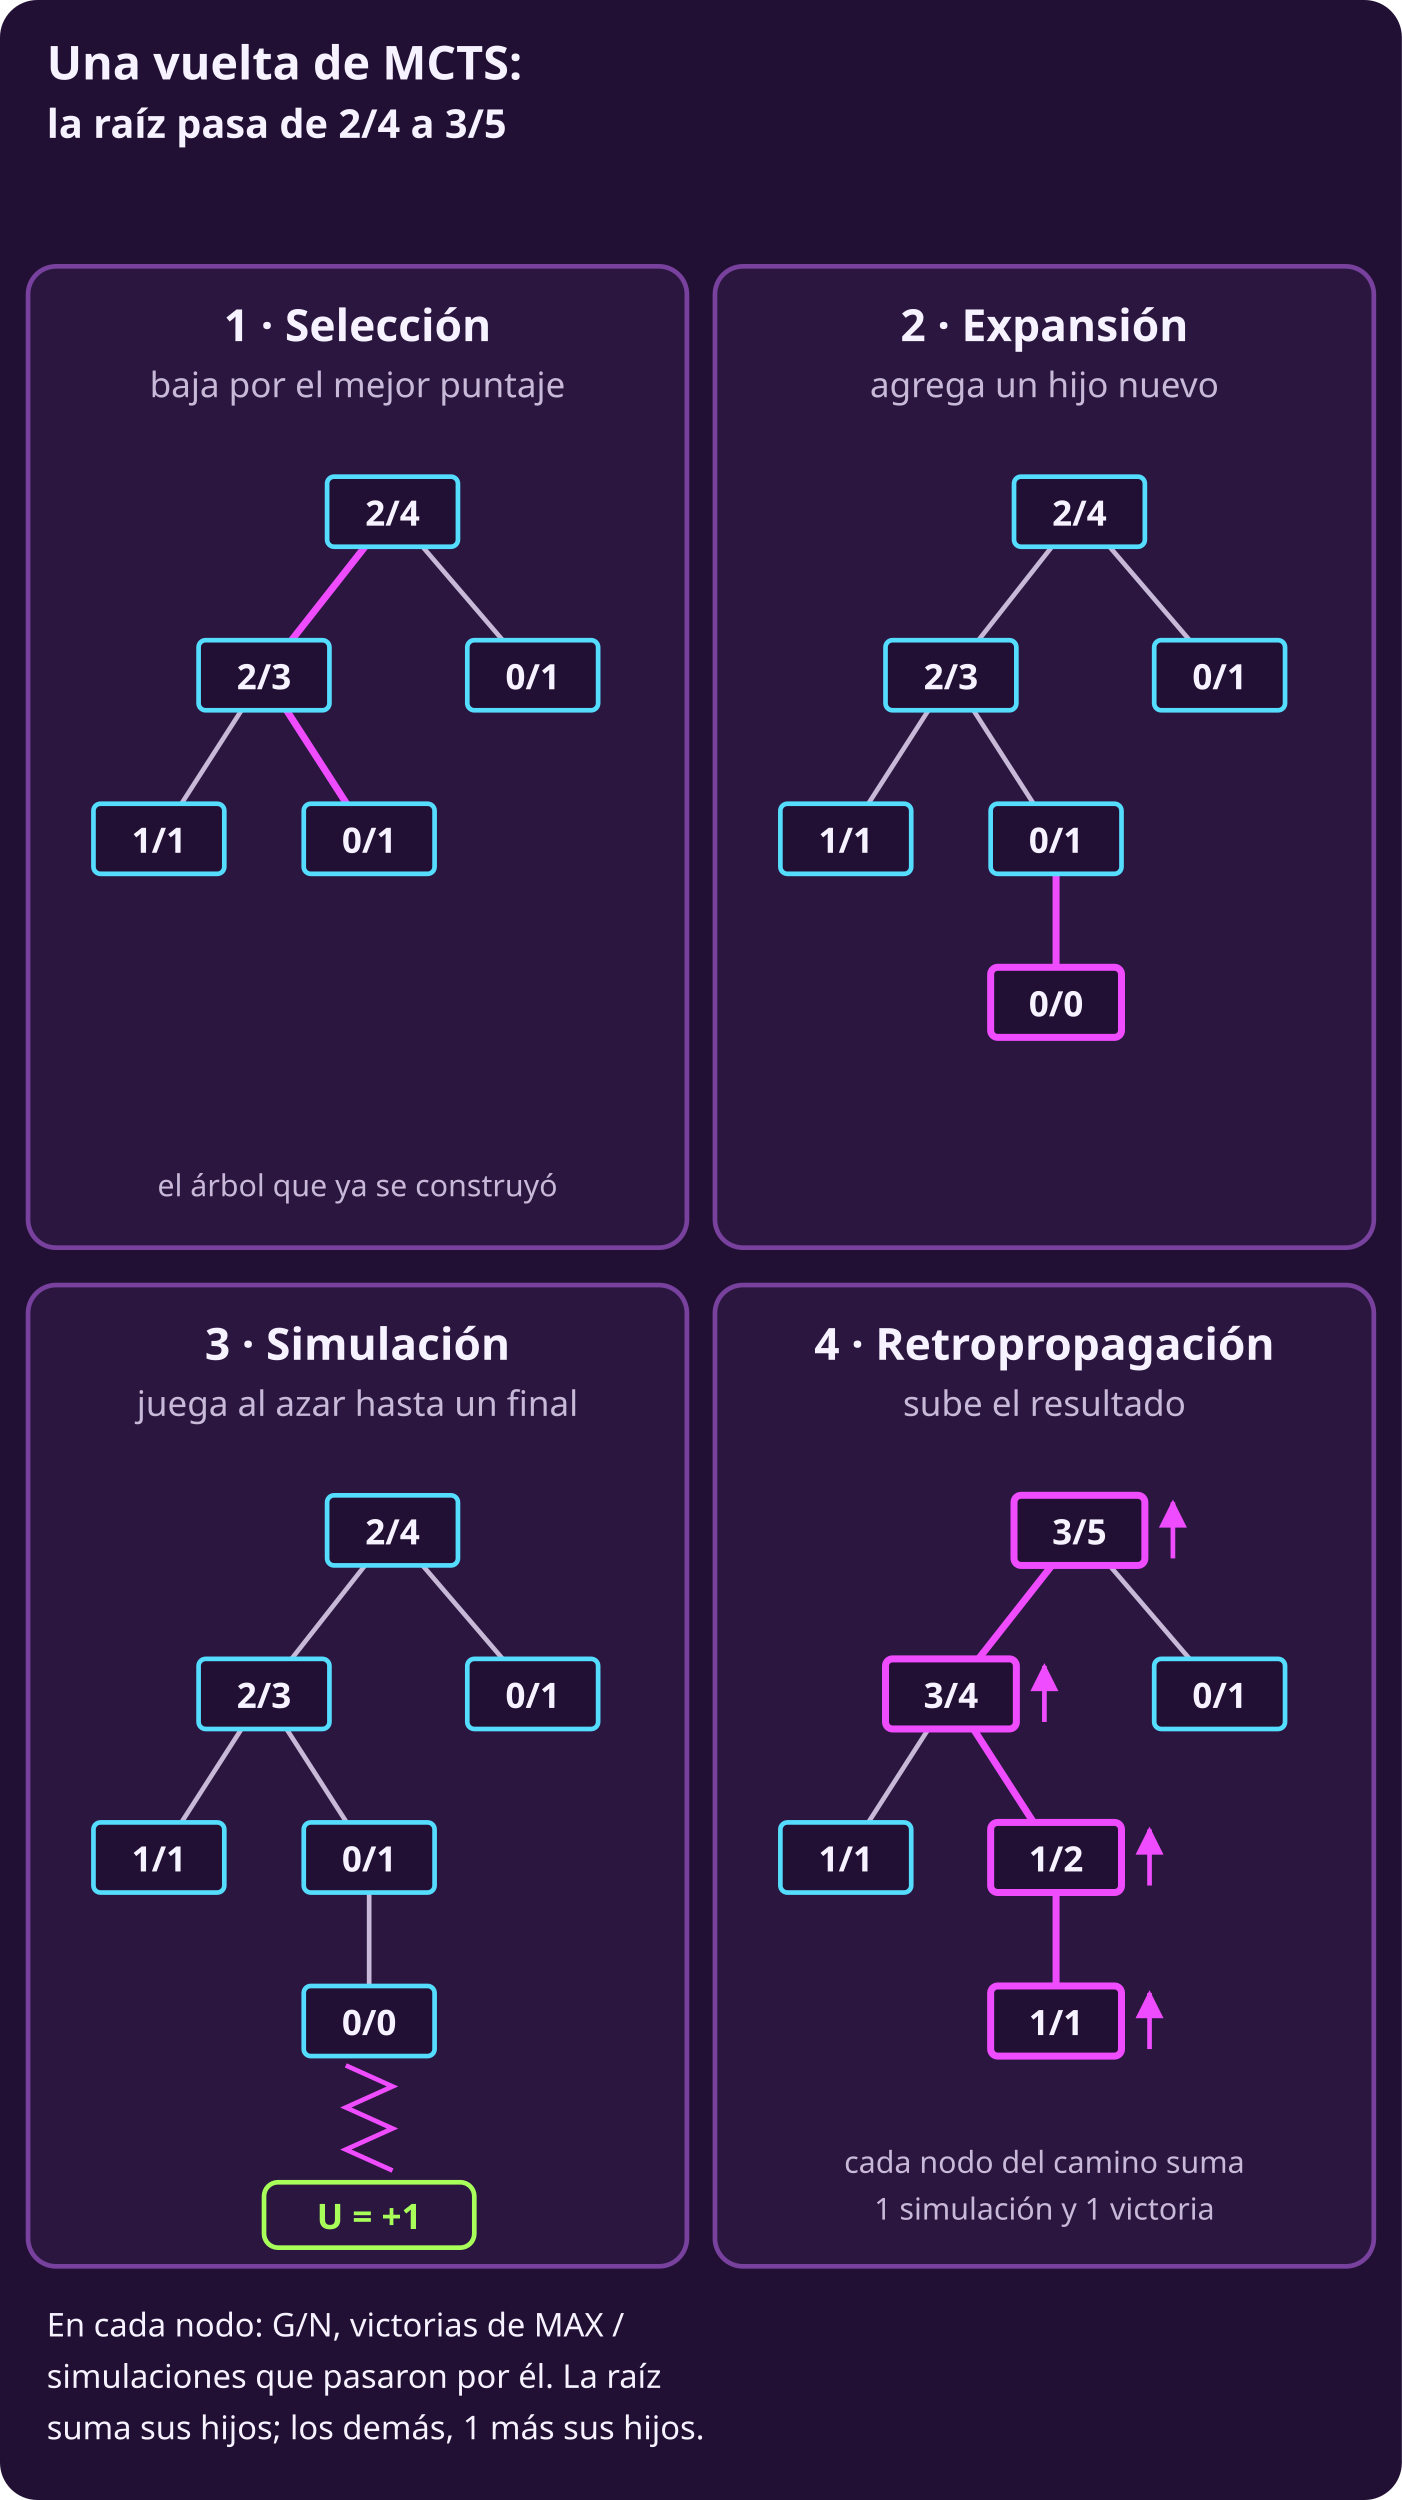
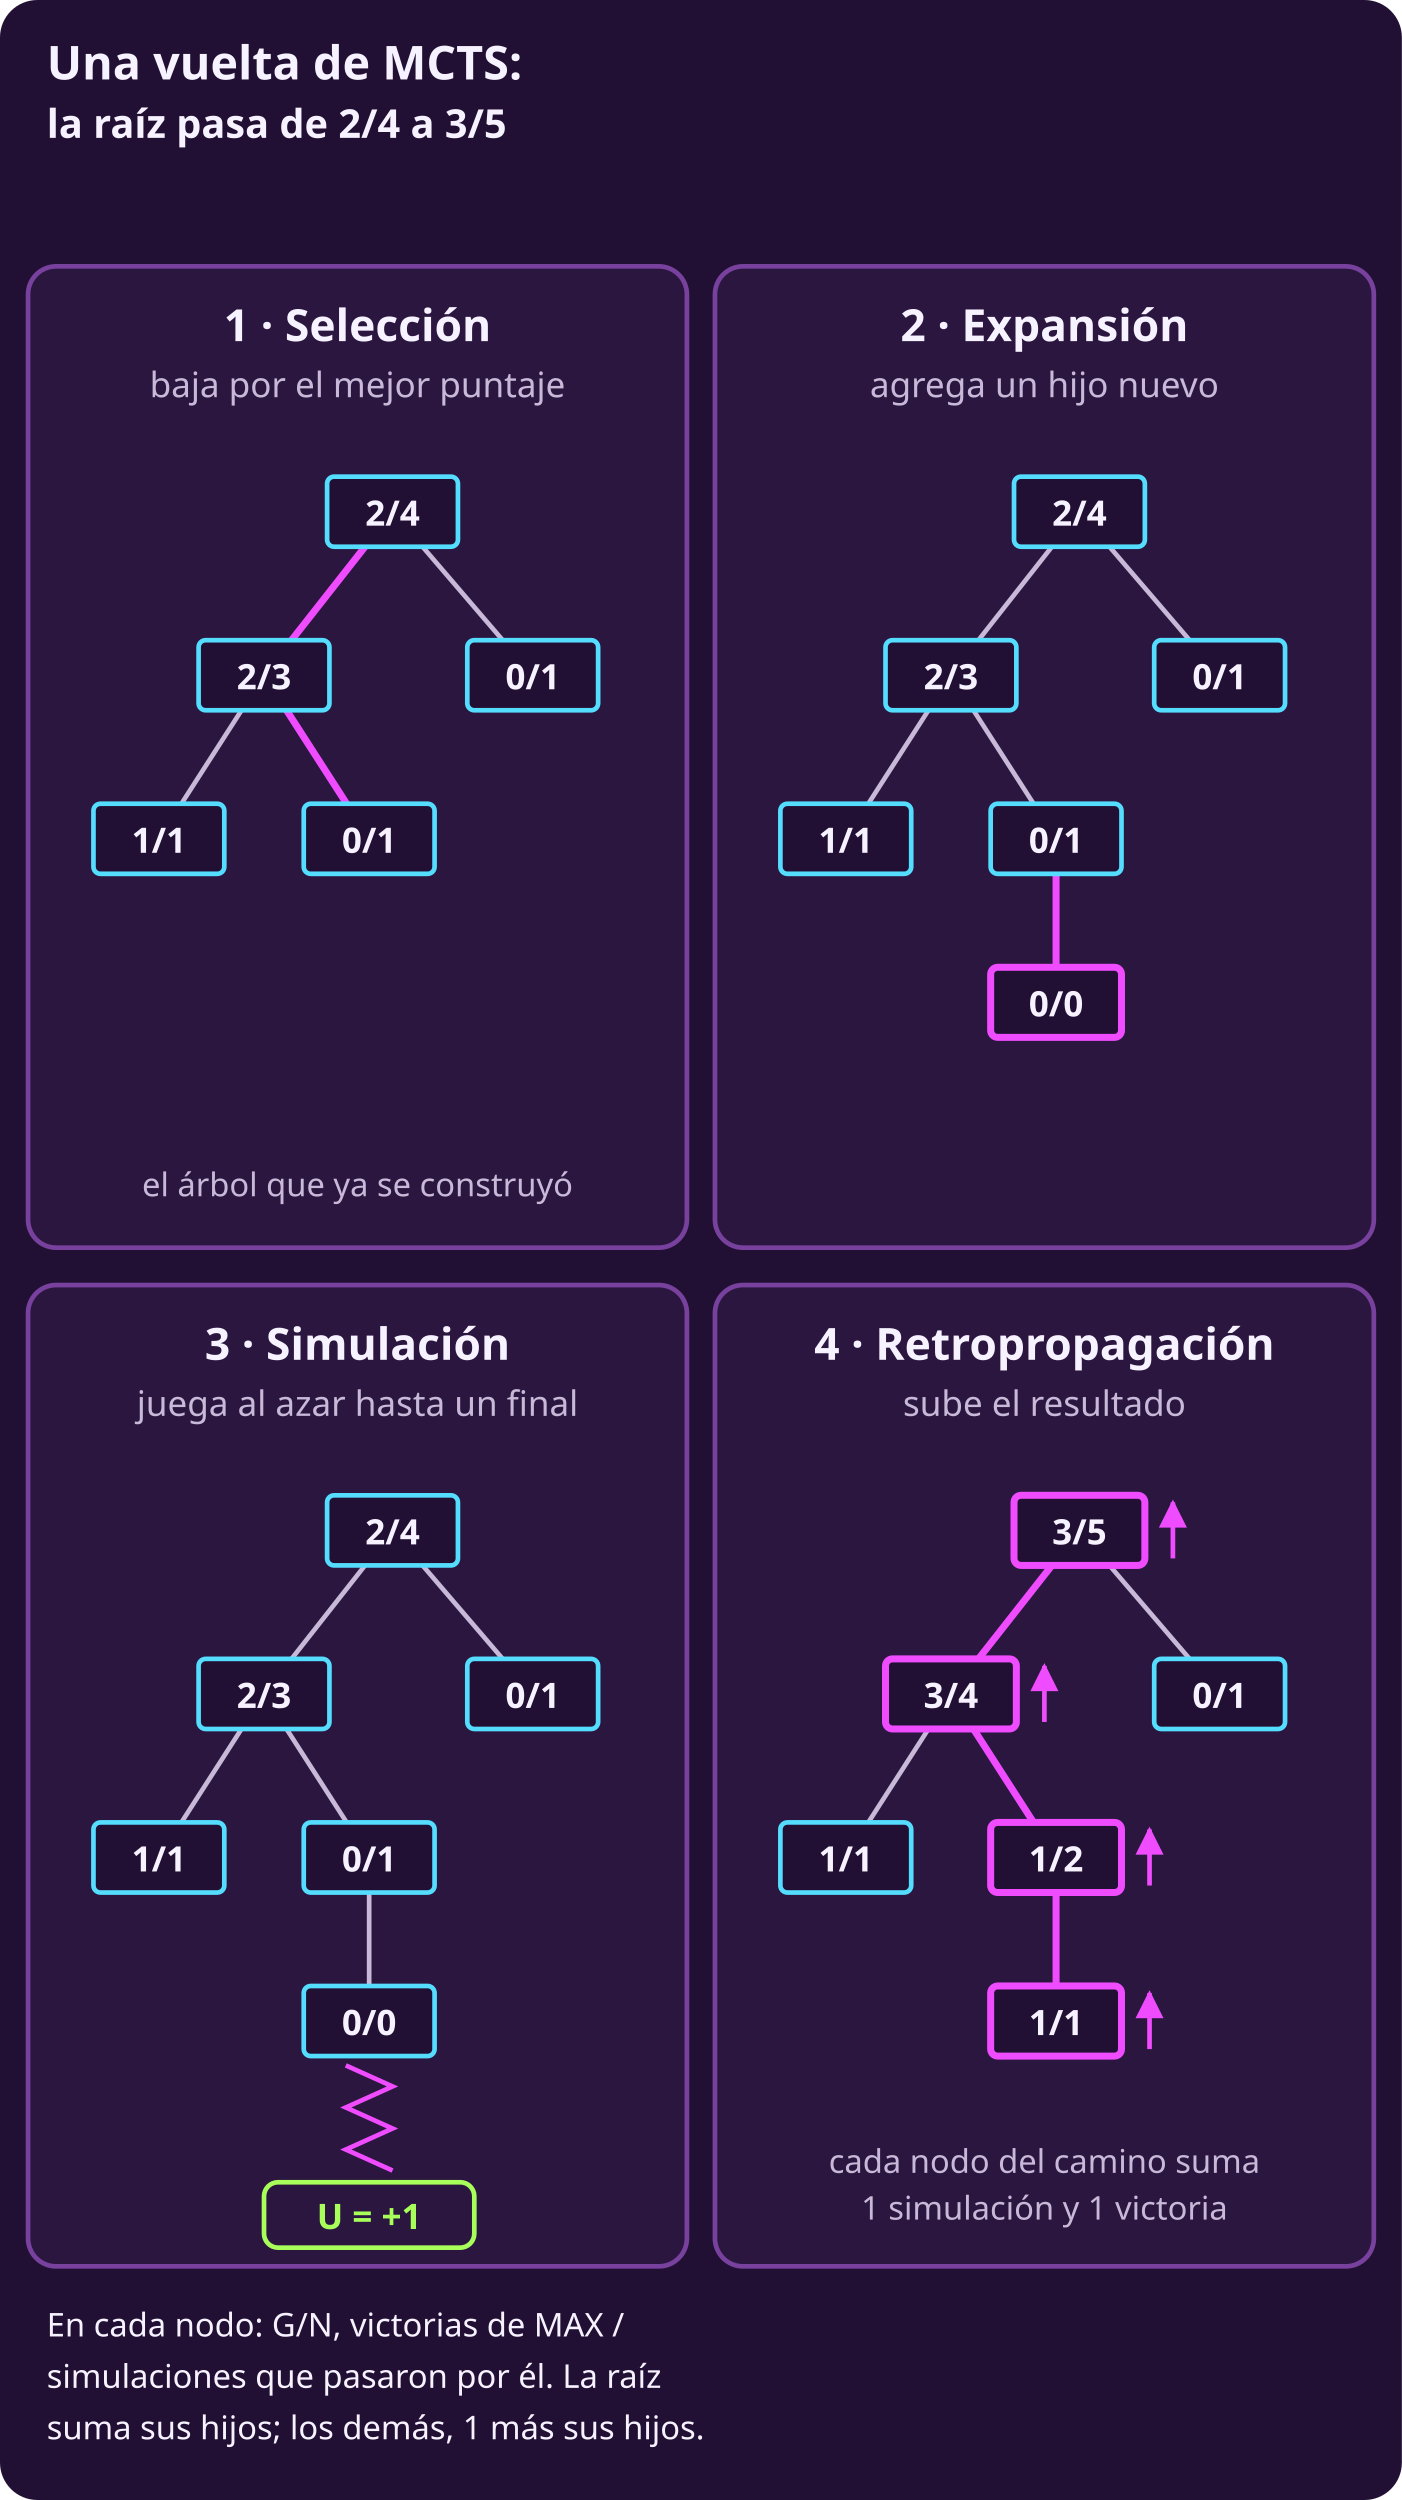
<svg xmlns="http://www.w3.org/2000/svg" width="600" height="1070" viewBox="0 0 600 1070" role="img" aria-label="Cuatro paneles con el mismo árbol; cada nodo dice G/N: victorias de MAX entre simulaciones que pasaron por él. La raíz no simula: sus cuentas son la suma de las de sus hijos; cada otro nodo, su propia simulación más las de sus hijos. 1, selección: desde la raíz, 2/4, se baja por el camino resaltado eligiendo en cada nodo al hijo de mejor puntaje para quien mueve ahí: MAX en la raíz elige 2/3; MIN en ese nodo elige 0/1, donde MAX ganó menos. 2, expansión: se agrega un hijo nuevo, 0/0. 3, simulación: desde ese hijo se juega una partida al azar hasta un final, que aquí gana MAX, U = +1. 4, retropropagación: cada nodo del camino suma una simulación y, como ganó MAX, una victoria: 2/4 pasa a 3/5, 2/3 pasa a 3/4, 0/1 pasa a 1/2, 0/0 pasa a 1/1.">
  <rect x="0" y="0" width="600" height="1070" rx="16" fill="#211033" />
  <defs>
    <marker id="p" viewBox="0 0 10 10" refX="9" refY="5" markerWidth="6" markerHeight="6" orient="auto-start-reverse">
      <path d="M 0 0 L 10 5 L 0 10 z" fill="#f04cff" />
    </marker>
    <marker id="s" viewBox="0 0 10 10" refX="9" refY="5" markerWidth="6" markerHeight="6" orient="auto-start-reverse">
      <path d="M 0 0 L 10 5 L 0 10 z" fill="#c8b9d8" />
    </marker>
  </defs>
  <text x="20" y="34" fill="#f7f2ff" font-family="system-ui, sans-serif" font-size="20" font-weight="700" text-anchor="start">Una vuelta de MCTS:</text>
  <text x="20" y="59" fill="#f7f2ff" font-family="system-ui, sans-serif" font-size="17" font-weight="700" text-anchor="start">la raíz pasa de 2/4 a 3/5</text>
  <rect x="12" y="114" width="282" height="420" rx="12" fill="#2b1640" stroke="#78419e" stroke-width="2" />
  <text x="153.0" y="146" fill="#f7f2ff" font-family="system-ui, sans-serif" font-size="19" font-weight="700" text-anchor="middle">1 · Selección</text>
  <text x="153.0" y="170" fill="#c8b9d8" font-family="system-ui, sans-serif" font-size="15" font-weight="normal" text-anchor="middle">baja por el mejor puntaje</text>
  <line x1="168.0" y1="219" x2="113.0" y2="289" stroke="#f04cff" stroke-width="3" />
  <line x1="168.0" y1="219" x2="228.0" y2="289" stroke="#c8b9d8" stroke-width="2" />
  <line x1="113.0" y1="289" x2="68.0" y2="359" stroke="#c8b9d8" stroke-width="2" />
  <line x1="113.0" y1="289" x2="158.0" y2="359" stroke="#f04cff" stroke-width="3" />
  <rect x="140.0" y="204.0" width="56" height="30" rx="3" fill="#211033" stroke="#55ddff" stroke-width="2" />
  <text x="168.0" y="225" fill="#f7f2ff" font-family="system-ui, sans-serif" font-size="15" font-weight="700" text-anchor="middle">2/4</text>
  <rect x="85.0" y="274.0" width="56" height="30" rx="3" fill="#211033" stroke="#55ddff" stroke-width="2" />
  <text x="113.0" y="295" fill="#f7f2ff" font-family="system-ui, sans-serif" font-size="15" font-weight="700" text-anchor="middle">2/3</text>
  <rect x="200.0" y="274.0" width="56" height="30" rx="3" fill="#211033" stroke="#55ddff" stroke-width="2" />
  <text x="228.0" y="295" fill="#f7f2ff" font-family="system-ui, sans-serif" font-size="15" font-weight="700" text-anchor="middle">0/1</text>
  <rect x="40.0" y="344.0" width="56" height="30" rx="3" fill="#211033" stroke="#55ddff" stroke-width="2" />
  <text x="68.0" y="365" fill="#f7f2ff" font-family="system-ui, sans-serif" font-size="15" font-weight="700" text-anchor="middle">1/1</text>
  <rect x="130.0" y="344.0" width="56" height="30" rx="3" fill="#211033" stroke="#55ddff" stroke-width="2" />
  <text x="158.0" y="365" fill="#f7f2ff" font-family="system-ui, sans-serif" font-size="15" font-weight="700" text-anchor="middle">0/1</text>
-   <text x="153.0" y="512" fill="#c8b9d8" font-family="system-ui, sans-serif" font-size="13" font-weight="normal" text-anchor="middle">el árbol que ya se construyó</text>
+   <text x="153.0" y="512" fill="#c8b9d8" font-family="system-ui, sans-serif" font-size="14" font-weight="normal" text-anchor="middle">el árbol que ya se construyó</text>
  <rect x="306" y="114" width="282" height="420" rx="12" fill="#2b1640" stroke="#78419e" stroke-width="2" />
  <text x="447.0" y="146" fill="#f7f2ff" font-family="system-ui, sans-serif" font-size="19" font-weight="700" text-anchor="middle">2 · Expansión</text>
  <text x="447.0" y="170" fill="#c8b9d8" font-family="system-ui, sans-serif" font-size="15" font-weight="normal" text-anchor="middle">agrega un hijo nuevo</text>
  <line x1="462.0" y1="219" x2="407.0" y2="289" stroke="#c8b9d8" stroke-width="2" />
  <line x1="462.0" y1="219" x2="522.0" y2="289" stroke="#c8b9d8" stroke-width="2" />
  <line x1="407.0" y1="289" x2="362.0" y2="359" stroke="#c8b9d8" stroke-width="2" />
  <line x1="407.0" y1="289" x2="452.0" y2="359" stroke="#c8b9d8" stroke-width="2" />
  <line x1="452.0" y1="359" x2="452.0" y2="429" stroke="#f04cff" stroke-width="3" />
  <rect x="434.0" y="204.0" width="56" height="30" rx="3" fill="#211033" stroke="#55ddff" stroke-width="2" />
  <text x="462.0" y="225" fill="#f7f2ff" font-family="system-ui, sans-serif" font-size="15" font-weight="700" text-anchor="middle">2/4</text>
  <rect x="379.0" y="274.0" width="56" height="30" rx="3" fill="#211033" stroke="#55ddff" stroke-width="2" />
  <text x="407.0" y="295" fill="#f7f2ff" font-family="system-ui, sans-serif" font-size="15" font-weight="700" text-anchor="middle">2/3</text>
  <rect x="494.0" y="274.0" width="56" height="30" rx="3" fill="#211033" stroke="#55ddff" stroke-width="2" />
  <text x="522.0" y="295" fill="#f7f2ff" font-family="system-ui, sans-serif" font-size="15" font-weight="700" text-anchor="middle">0/1</text>
  <rect x="334.0" y="344.0" width="56" height="30" rx="3" fill="#211033" stroke="#55ddff" stroke-width="2" />
  <text x="362.0" y="365" fill="#f7f2ff" font-family="system-ui, sans-serif" font-size="15" font-weight="700" text-anchor="middle">1/1</text>
  <rect x="424.0" y="344.0" width="56" height="30" rx="3" fill="#211033" stroke="#55ddff" stroke-width="2" />
  <text x="452.0" y="365" fill="#f7f2ff" font-family="system-ui, sans-serif" font-size="15" font-weight="700" text-anchor="middle">0/1</text>
  <rect x="424.0" y="414.0" width="56" height="30" rx="3" fill="#211033" stroke="#f04cff" stroke-width="3" />
  <text x="452.0" y="435" fill="#f7f2ff" font-family="system-ui, sans-serif" font-size="15" font-weight="700" text-anchor="middle">0/0</text>
  <rect x="12" y="550" width="282" height="420" rx="12" fill="#2b1640" stroke="#78419e" stroke-width="2" />
  <text x="153.0" y="582" fill="#f7f2ff" font-family="system-ui, sans-serif" font-size="19" font-weight="700" text-anchor="middle">3 · Simulación</text>
  <text x="153.0" y="606" fill="#c8b9d8" font-family="system-ui, sans-serif" font-size="15" font-weight="normal" text-anchor="middle">juega al azar hasta un final</text>
  <line x1="168.0" y1="655" x2="113.0" y2="725" stroke="#c8b9d8" stroke-width="2" />
  <line x1="168.0" y1="655" x2="228.0" y2="725" stroke="#c8b9d8" stroke-width="2" />
  <line x1="113.0" y1="725" x2="68.0" y2="795" stroke="#c8b9d8" stroke-width="2" />
  <line x1="113.0" y1="725" x2="158.0" y2="795" stroke="#c8b9d8" stroke-width="2" />
  <line x1="158.0" y1="795" x2="158.0" y2="865" stroke="#c8b9d8" stroke-width="2" />
  <rect x="140.0" y="640.0" width="56" height="30" rx="3" fill="#211033" stroke="#55ddff" stroke-width="2" />
  <text x="168.0" y="661" fill="#f7f2ff" font-family="system-ui, sans-serif" font-size="15" font-weight="700" text-anchor="middle">2/4</text>
  <rect x="85.0" y="710.0" width="56" height="30" rx="3" fill="#211033" stroke="#55ddff" stroke-width="2" />
  <text x="113.0" y="731" fill="#f7f2ff" font-family="system-ui, sans-serif" font-size="15" font-weight="700" text-anchor="middle">2/3</text>
  <rect x="200.0" y="710.0" width="56" height="30" rx="3" fill="#211033" stroke="#55ddff" stroke-width="2" />
  <text x="228.0" y="731" fill="#f7f2ff" font-family="system-ui, sans-serif" font-size="15" font-weight="700" text-anchor="middle">0/1</text>
  <rect x="40.0" y="780.0" width="56" height="30" rx="3" fill="#211033" stroke="#55ddff" stroke-width="2" />
  <text x="68.0" y="801" fill="#f7f2ff" font-family="system-ui, sans-serif" font-size="15" font-weight="700" text-anchor="middle">1/1</text>
  <rect x="130.0" y="780.0" width="56" height="30" rx="3" fill="#211033" stroke="#55ddff" stroke-width="2" />
  <text x="158.0" y="801" fill="#f7f2ff" font-family="system-ui, sans-serif" font-size="15" font-weight="700" text-anchor="middle">0/1</text>
  <rect x="130.0" y="850.0" width="56" height="30" rx="3" fill="#211033" stroke="#55ddff" stroke-width="2" />
  <text x="158.0" y="871" fill="#f7f2ff" font-family="system-ui, sans-serif" font-size="15" font-weight="700" text-anchor="middle">0/0</text>
  <polyline points="148,884 168,893 148,902 168,911 148,920 168,929" fill="none" stroke="#f04cff" stroke-width="2" />
  <rect x="113.0" y="934.0" width="90" height="28" rx="6" fill="none" stroke="#a8ff5a" stroke-width="2" />
  <text x="158.0" y="954.0" fill="#a8ff5a" font-family="system-ui, sans-serif" font-size="15" font-weight="700" text-anchor="middle">U = +1</text>
  <rect x="306" y="550" width="282" height="420" rx="12" fill="#2b1640" stroke="#78419e" stroke-width="2" />
  <text x="447.0" y="582" fill="#f7f2ff" font-family="system-ui, sans-serif" font-size="19" font-weight="700" text-anchor="middle">4 · Retropropagación</text>
  <text x="447.0" y="606" fill="#c8b9d8" font-family="system-ui, sans-serif" font-size="15" font-weight="normal" text-anchor="middle">sube el resultado</text>
  <line x1="462.0" y1="655" x2="407.0" y2="725" stroke="#f04cff" stroke-width="3" />
  <line x1="462.0" y1="655" x2="522.0" y2="725" stroke="#c8b9d8" stroke-width="2" />
  <line x1="407.0" y1="725" x2="362.0" y2="795" stroke="#c8b9d8" stroke-width="2" />
  <line x1="407.0" y1="725" x2="452.0" y2="795" stroke="#f04cff" stroke-width="3" />
  <line x1="452.0" y1="795" x2="452.0" y2="865" stroke="#f04cff" stroke-width="3" />
  <rect x="434.0" y="640.0" width="56" height="30" rx="3" fill="#211033" stroke="#f04cff" stroke-width="3" />
  <text x="462.0" y="661" fill="#f7f2ff" font-family="system-ui, sans-serif" font-size="15" font-weight="700" text-anchor="middle">3/5</text>
  <rect x="379.0" y="710.0" width="56" height="30" rx="3" fill="#211033" stroke="#f04cff" stroke-width="3" />
  <text x="407.0" y="731" fill="#f7f2ff" font-family="system-ui, sans-serif" font-size="15" font-weight="700" text-anchor="middle">3/4</text>
  <rect x="494.0" y="710.0" width="56" height="30" rx="3" fill="#211033" stroke="#55ddff" stroke-width="2" />
  <text x="522.0" y="731" fill="#f7f2ff" font-family="system-ui, sans-serif" font-size="15" font-weight="700" text-anchor="middle">0/1</text>
  <rect x="334.0" y="780.0" width="56" height="30" rx="3" fill="#211033" stroke="#55ddff" stroke-width="2" />
  <text x="362.0" y="801" fill="#f7f2ff" font-family="system-ui, sans-serif" font-size="15" font-weight="700" text-anchor="middle">1/1</text>
  <rect x="424.0" y="780.0" width="56" height="30" rx="3" fill="#211033" stroke="#f04cff" stroke-width="3" />
  <text x="452.0" y="801" fill="#f7f2ff" font-family="system-ui, sans-serif" font-size="15" font-weight="700" text-anchor="middle">1/2</text>
  <rect x="424.0" y="850.0" width="56" height="30" rx="3" fill="#211033" stroke="#f04cff" stroke-width="3" />
  <text x="452.0" y="871" fill="#f7f2ff" font-family="system-ui, sans-serif" font-size="15" font-weight="700" text-anchor="middle">1/1</text>
  <line x1="492.0" y1="877" x2="492.0" y2="853" stroke="#f04cff" stroke-width="2" marker-end="url(#p)" />
  <line x1="492.0" y1="807" x2="492.0" y2="783" stroke="#f04cff" stroke-width="2" marker-end="url(#p)" />
  <line x1="447.0" y1="737" x2="447.0" y2="713" stroke="#f04cff" stroke-width="2" marker-end="url(#p)" />
  <line x1="502.0" y1="667" x2="502.0" y2="643" stroke="#f04cff" stroke-width="2" marker-end="url(#p)" />
-   <text x="447.0" y="930" fill="#c8b9d8" font-family="system-ui, sans-serif" font-size="13" font-weight="normal" text-anchor="middle">cada nodo del camino suma</text>
-   <text x="447.0" y="950" fill="#c8b9d8" font-family="system-ui, sans-serif" font-size="13" font-weight="normal" text-anchor="middle">1 simulación y 1 victoria</text>
+   <text x="447.0" y="930" fill="#c8b9d8" font-family="system-ui, sans-serif" font-size="14" font-weight="normal" text-anchor="middle">cada nodo del camino suma</text>
+   <text x="447.0" y="950" fill="#c8b9d8" font-family="system-ui, sans-serif" font-size="14" font-weight="normal" text-anchor="middle">1 simulación y 1 victoria</text>
  <text x="20" y="1000" fill="#f7f2ff" font-family="system-ui, sans-serif" font-size="14" font-weight="normal" text-anchor="start">En cada nodo: G/N, victorias de MAX /</text>
  <text x="20" y="1022" fill="#f7f2ff" font-family="system-ui, sans-serif" font-size="14" font-weight="normal" text-anchor="start">simulaciones que pasaron por él. La raíz</text>
  <text x="20" y="1044" fill="#f7f2ff" font-family="system-ui, sans-serif" font-size="14" font-weight="normal" text-anchor="start">suma sus hijos; los demás, 1 más sus hijos.</text>
</svg>
